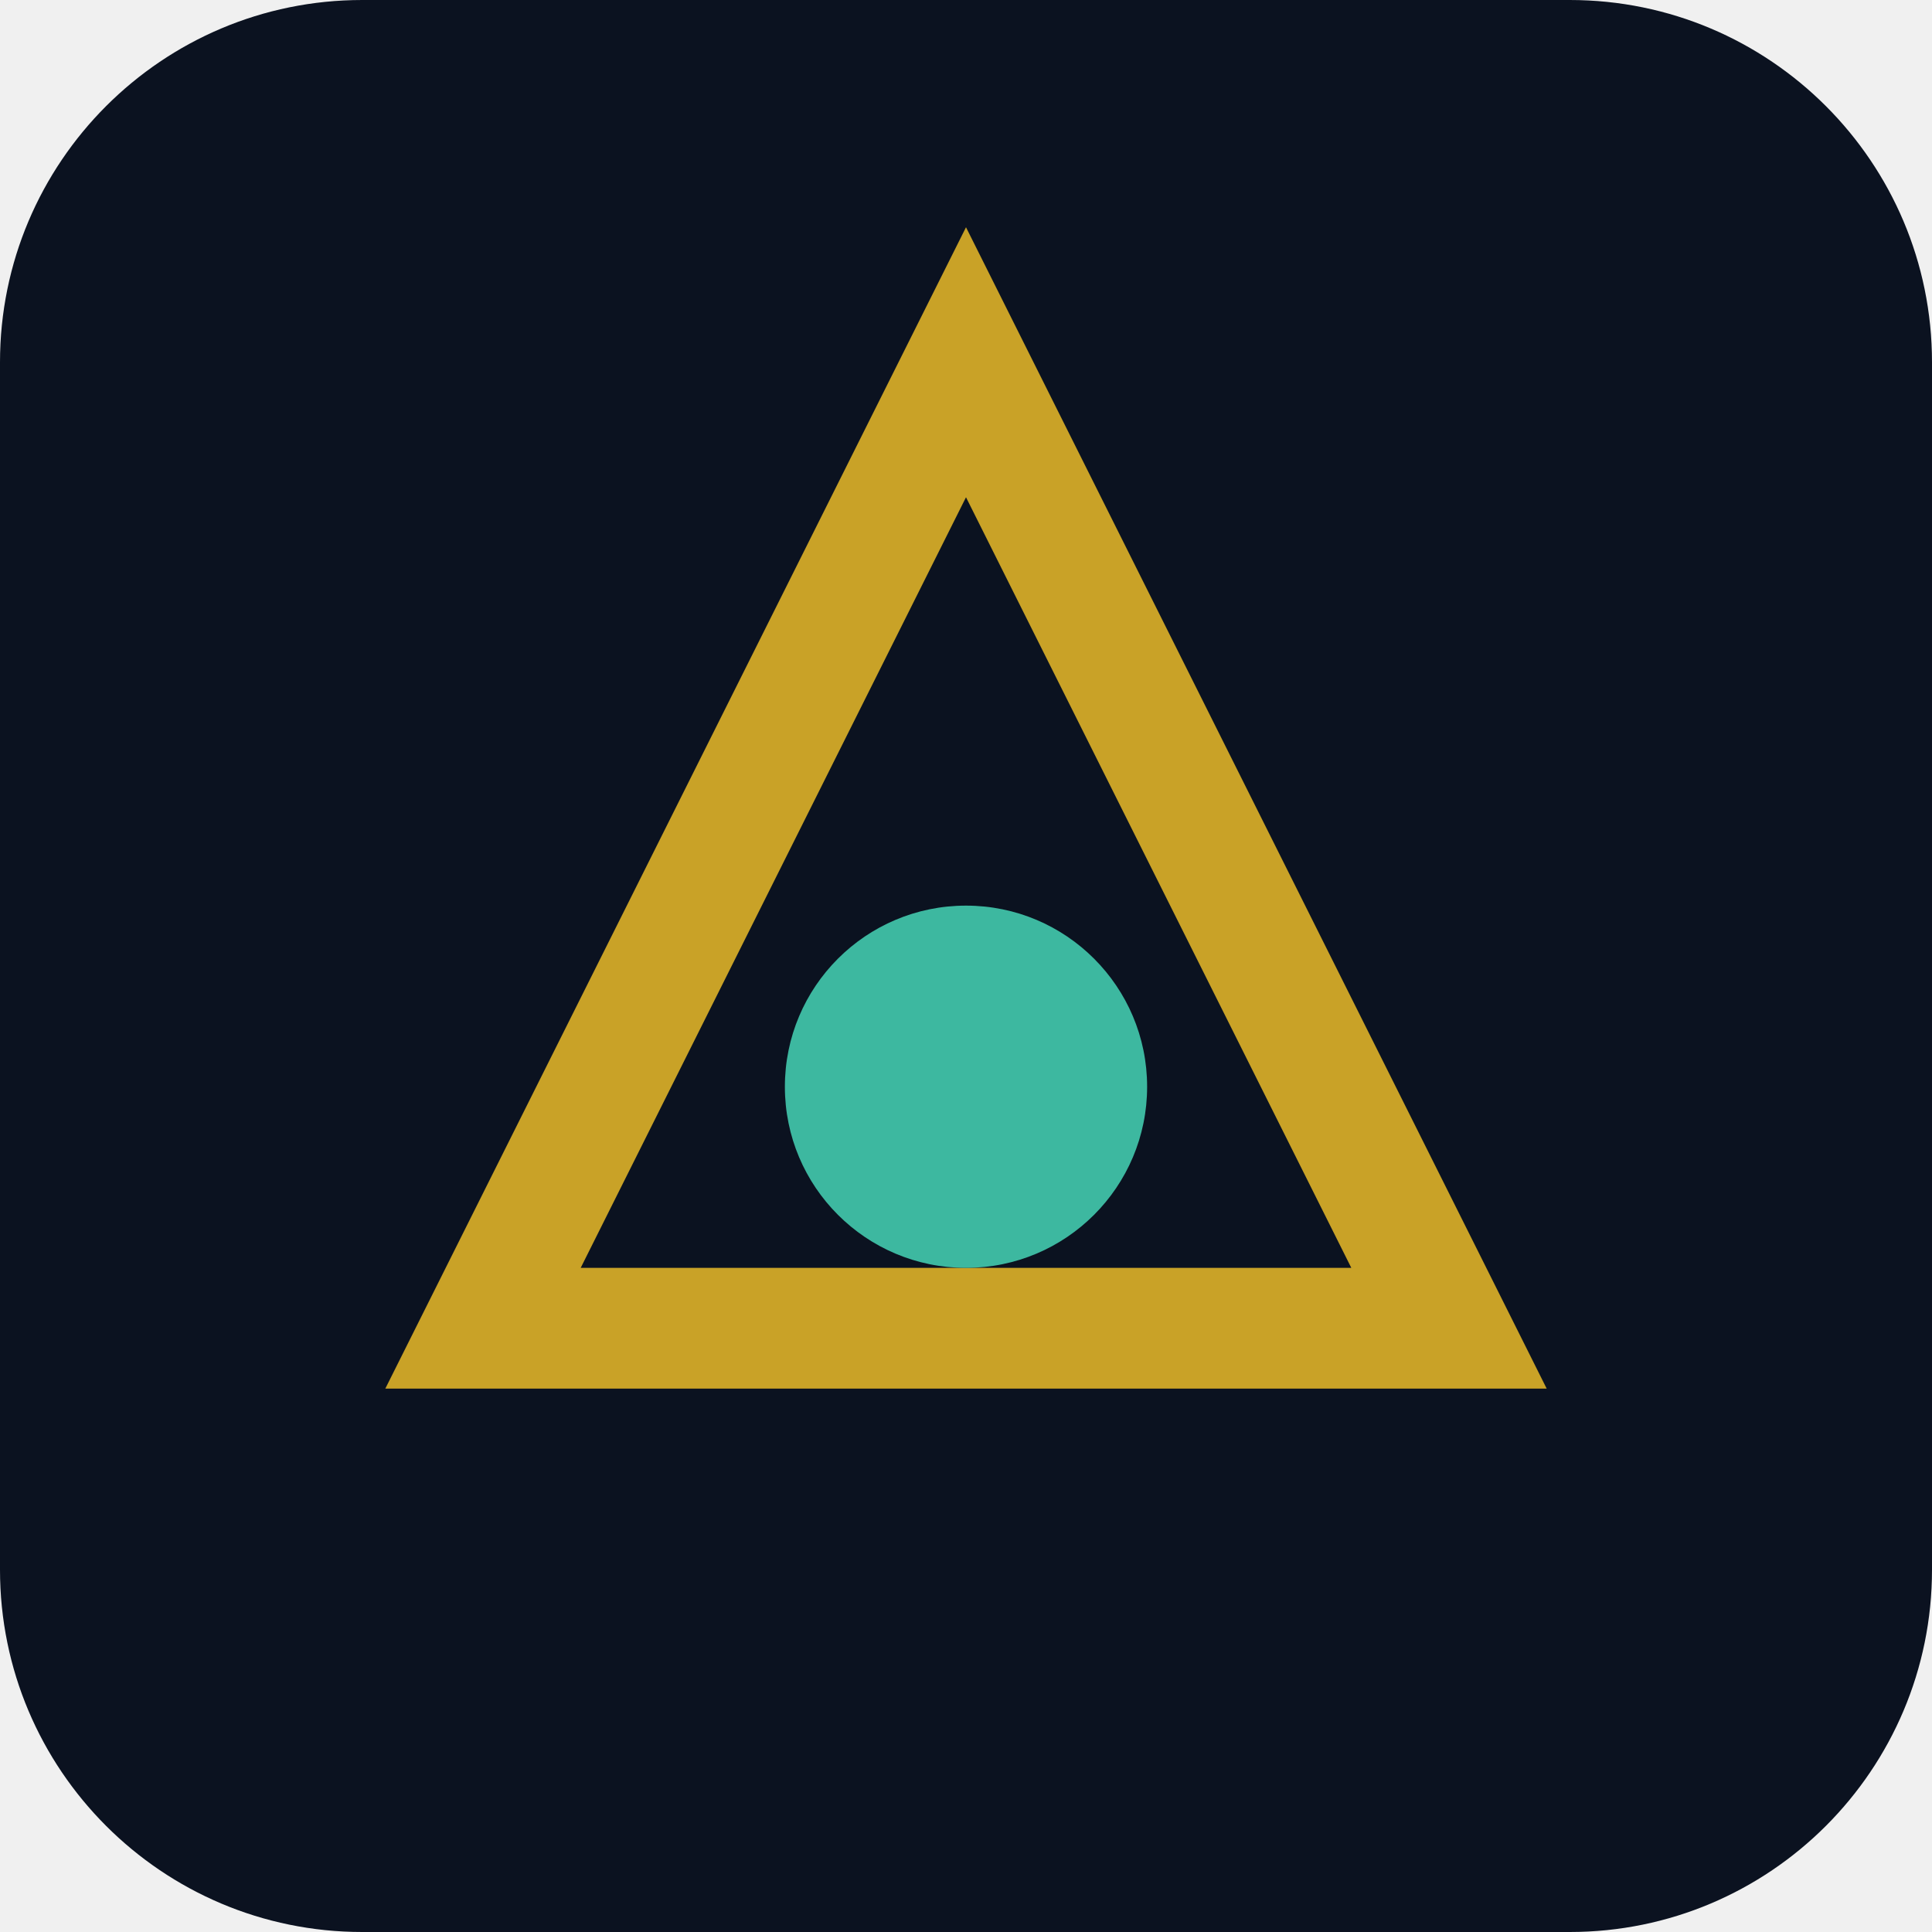
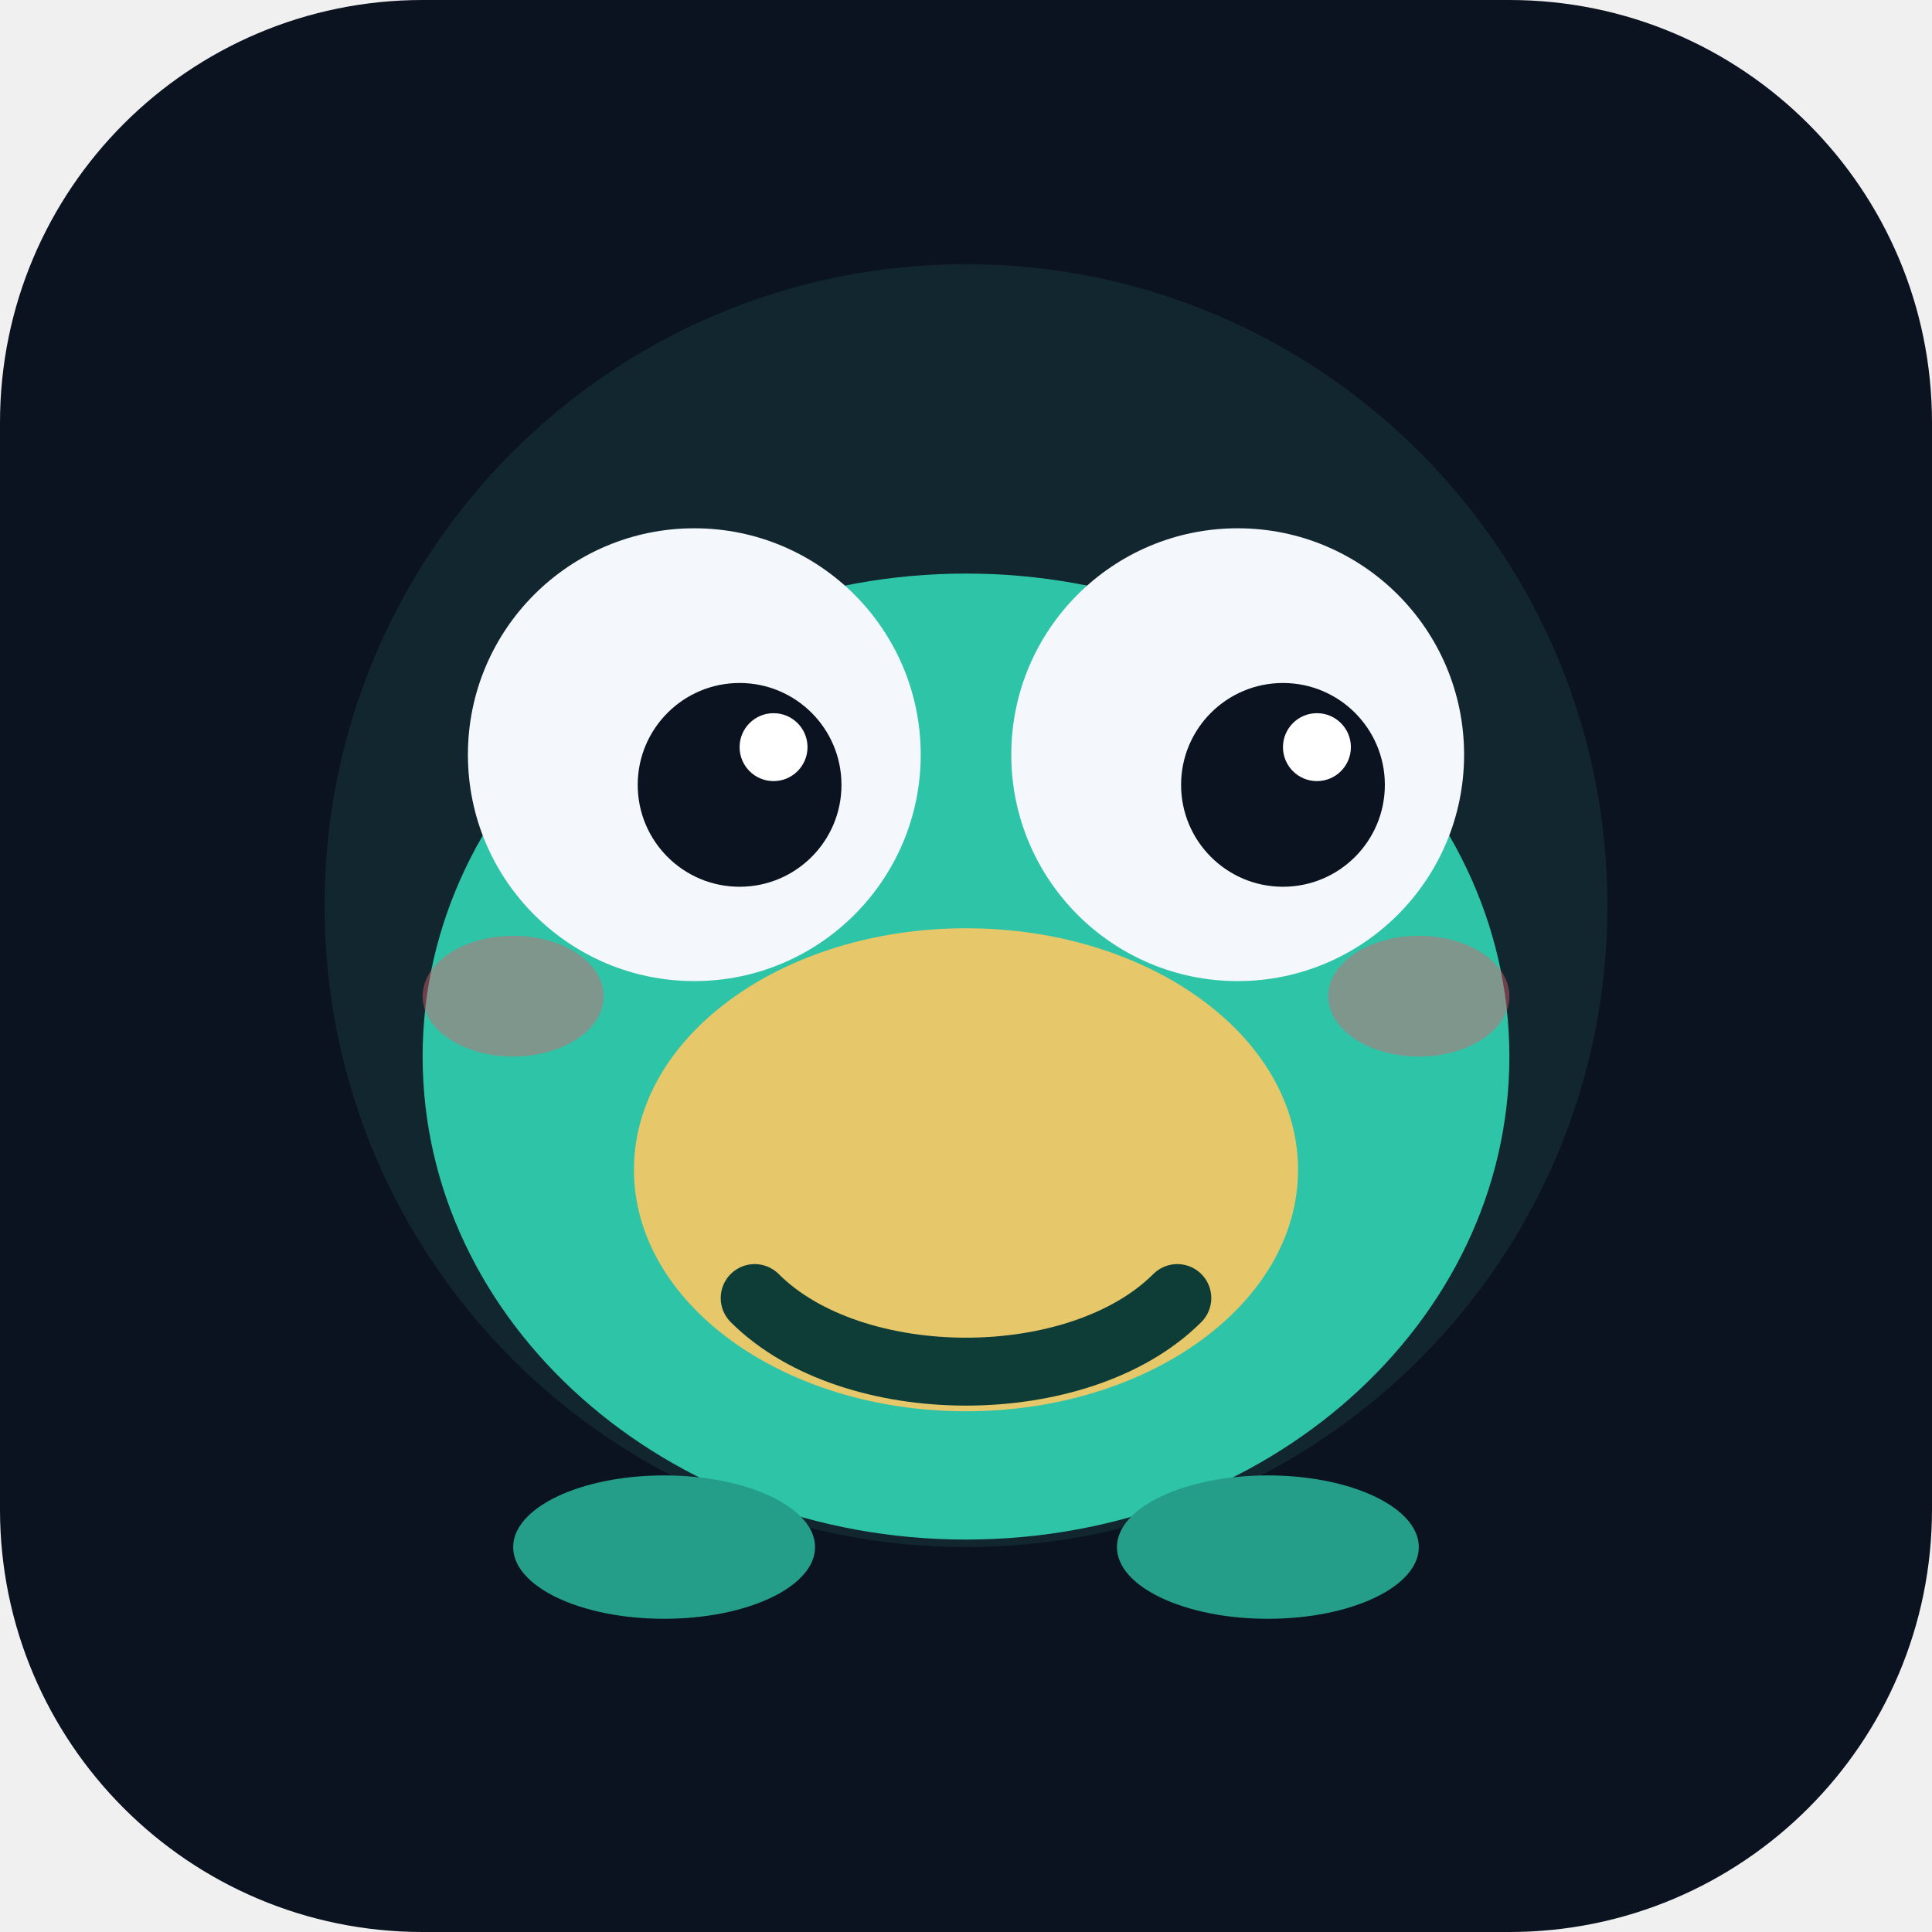
- <svg xmlns="http://www.w3.org/2000/svg" viewBox="0 0 32 32" fill="none">
-   <rect width="32" height="32" rx="6" fill="#0B1220" />
-   <path d="M8 22 L16 6 L24 22 Z" stroke="#C9A227" stroke-width="2" fill="none" />
-   <circle cx="16" cy="18" r="3" fill="#3DB8A0" />
+ <svg xmlns="http://www.w3.org/2000/svg" viewBox="0 0 1024 1024" fill="none" role="img" aria-label="Skin Draft">
+   <rect width="1024" height="1024" rx="224" fill="#0B1220" />
+   <circle cx="512" cy="480" r="340" fill="#3DB8A0" opacity="0.12" />
+   <ellipse cx="512" cy="560" rx="288" ry="256" fill="#2EC4A8" />
+   <ellipse cx="512" cy="620" rx="176" ry="128" fill="#E6C76A" />
+   <circle cx="368" cy="400" r="120" fill="#F4F7FB" />
+   <circle cx="656" cy="400" r="120" fill="#F4F7FB" />
+   <circle cx="392" cy="416" r="54" fill="#0B1220" />
+   <circle cx="680" cy="416" r="54" fill="#0B1220" />
+   <circle cx="410" cy="396" r="18" fill="#FFFFFF" />
+   <circle cx="698" cy="396" r="18" fill="#FFFFFF" />
+   <path d="M400 688c52 52 172 52 224 0" stroke="#0D3D36" stroke-width="36" stroke-linecap="round" />
+   <ellipse cx="272" cy="528" rx="48" ry="32" fill="#E35D6A" opacity="0.45" />
+   <ellipse cx="752" cy="528" rx="48" ry="32" fill="#E35D6A" opacity="0.45" />
+   <ellipse cx="352" cy="820" rx="80" ry="38" fill="#249E88" />
+   <ellipse cx="672" cy="820" rx="80" ry="38" fill="#249E88" />
</svg>
